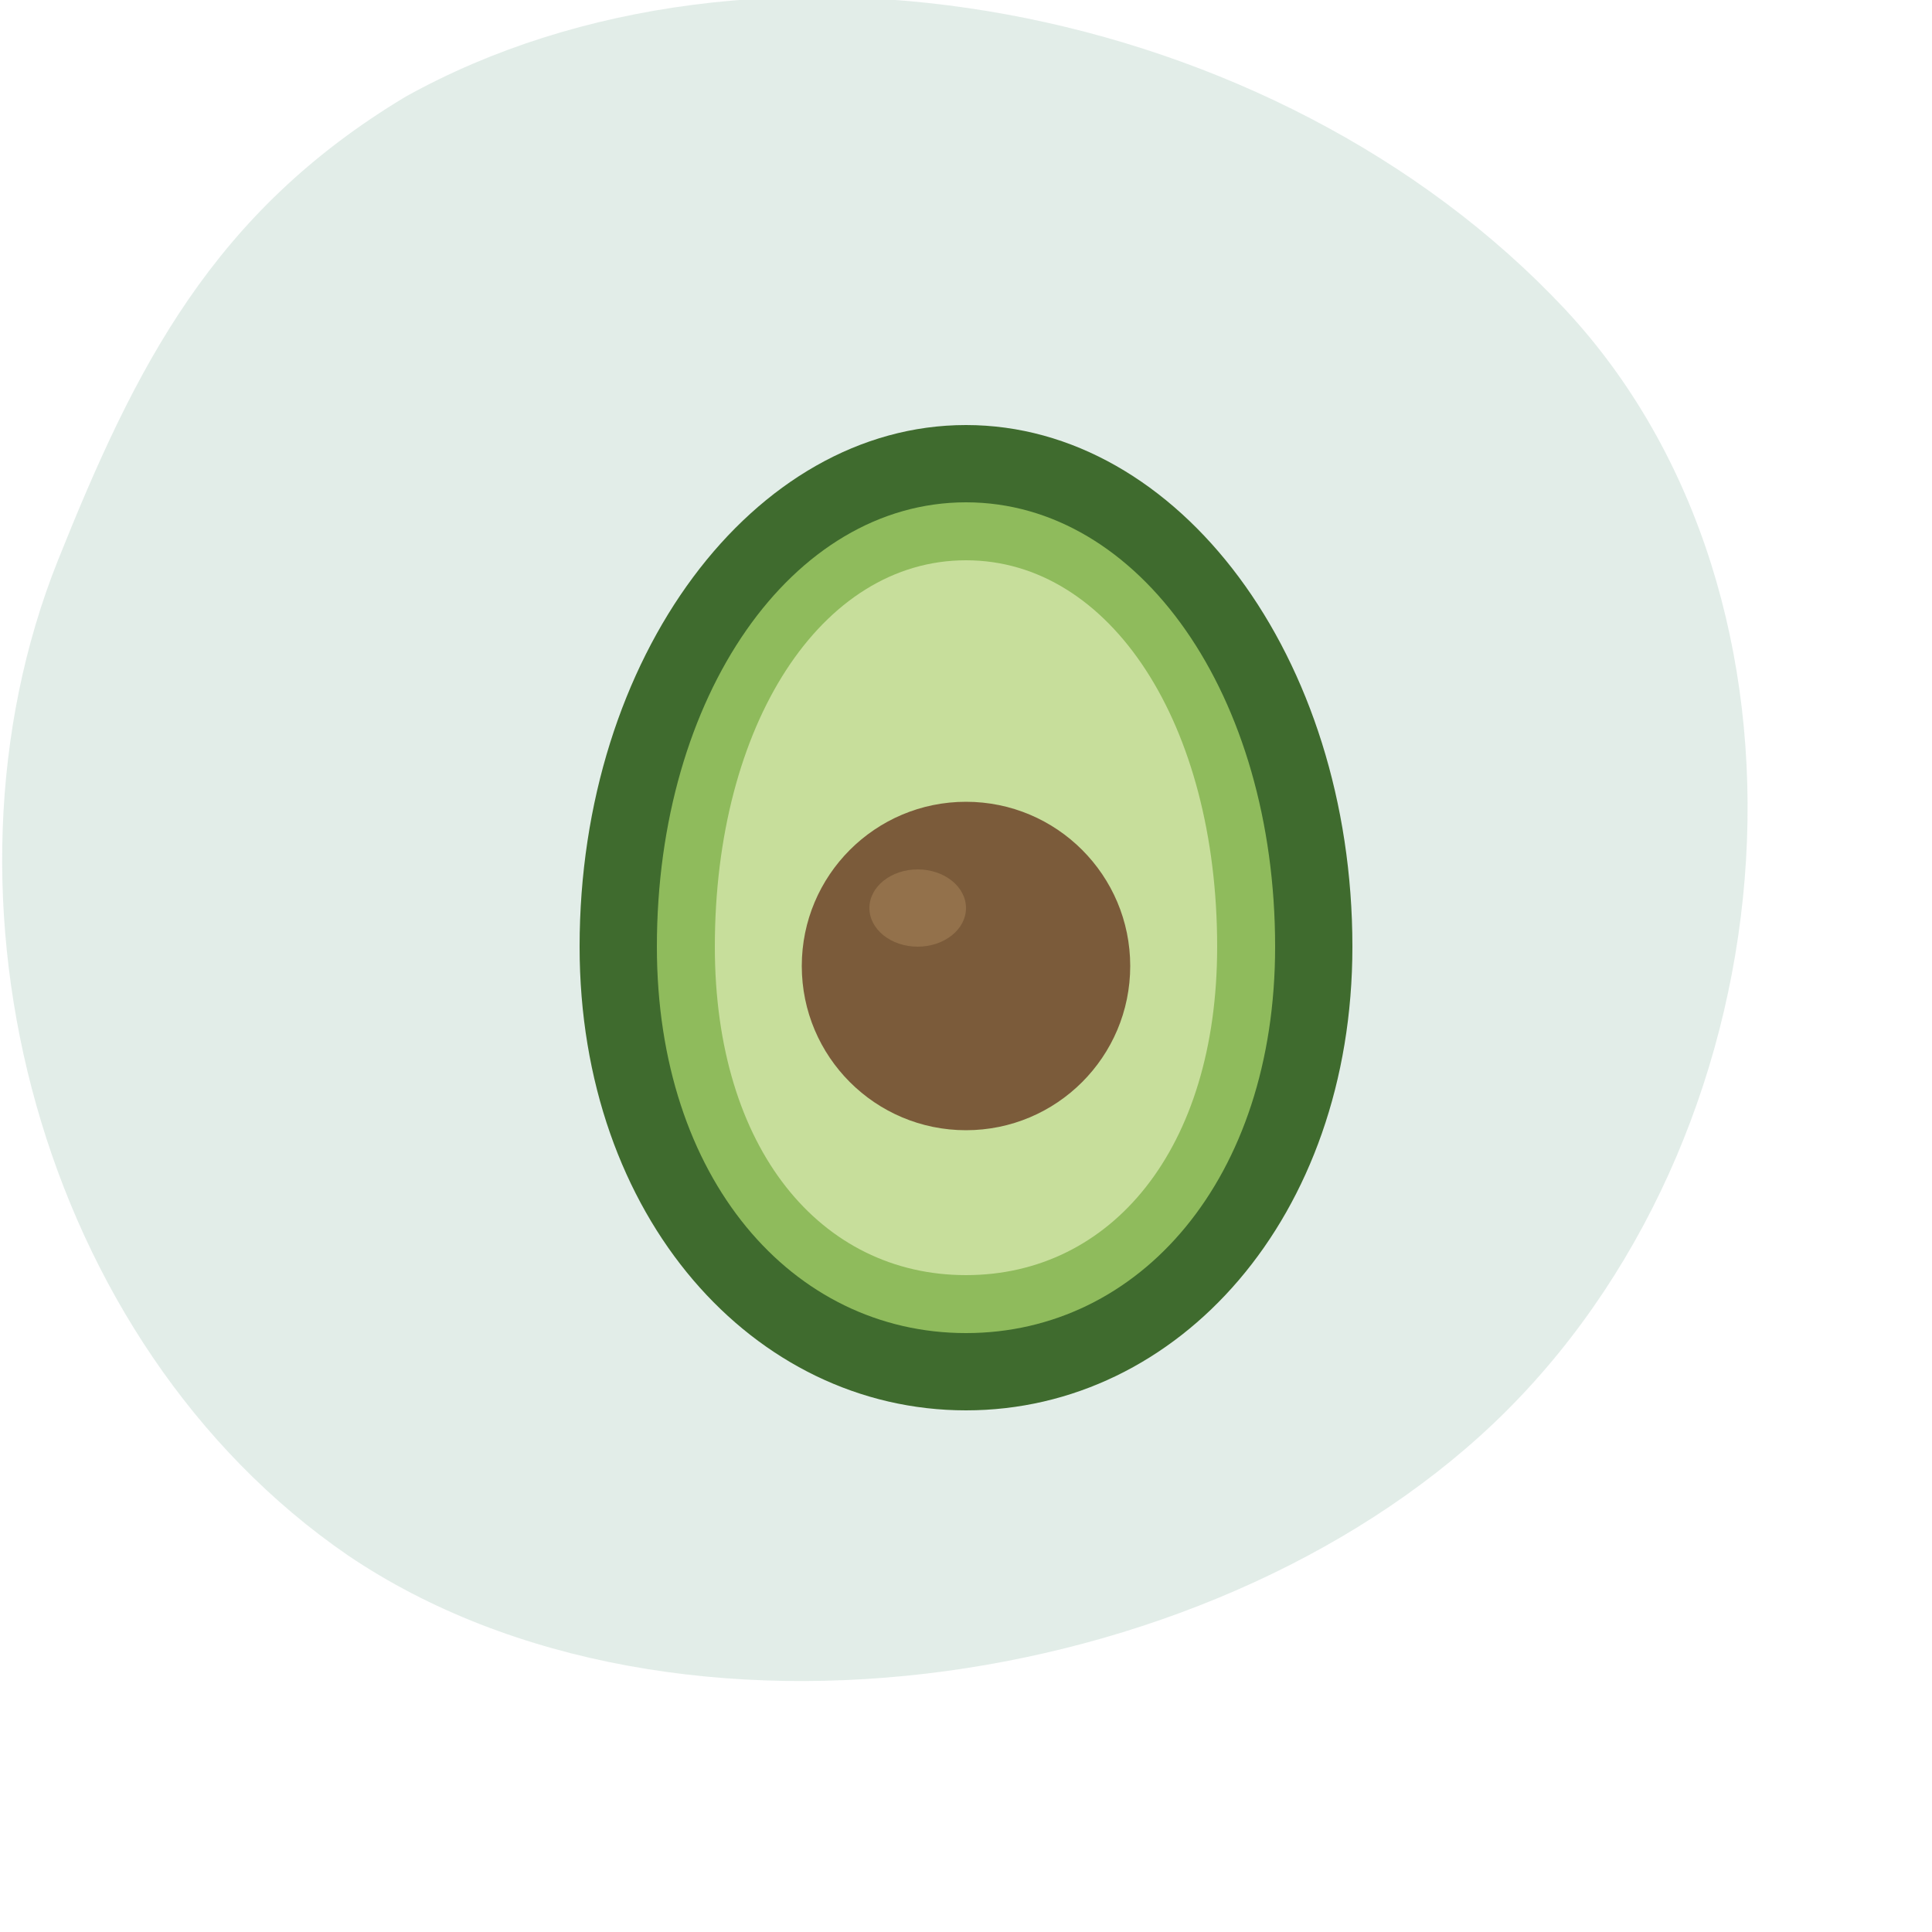
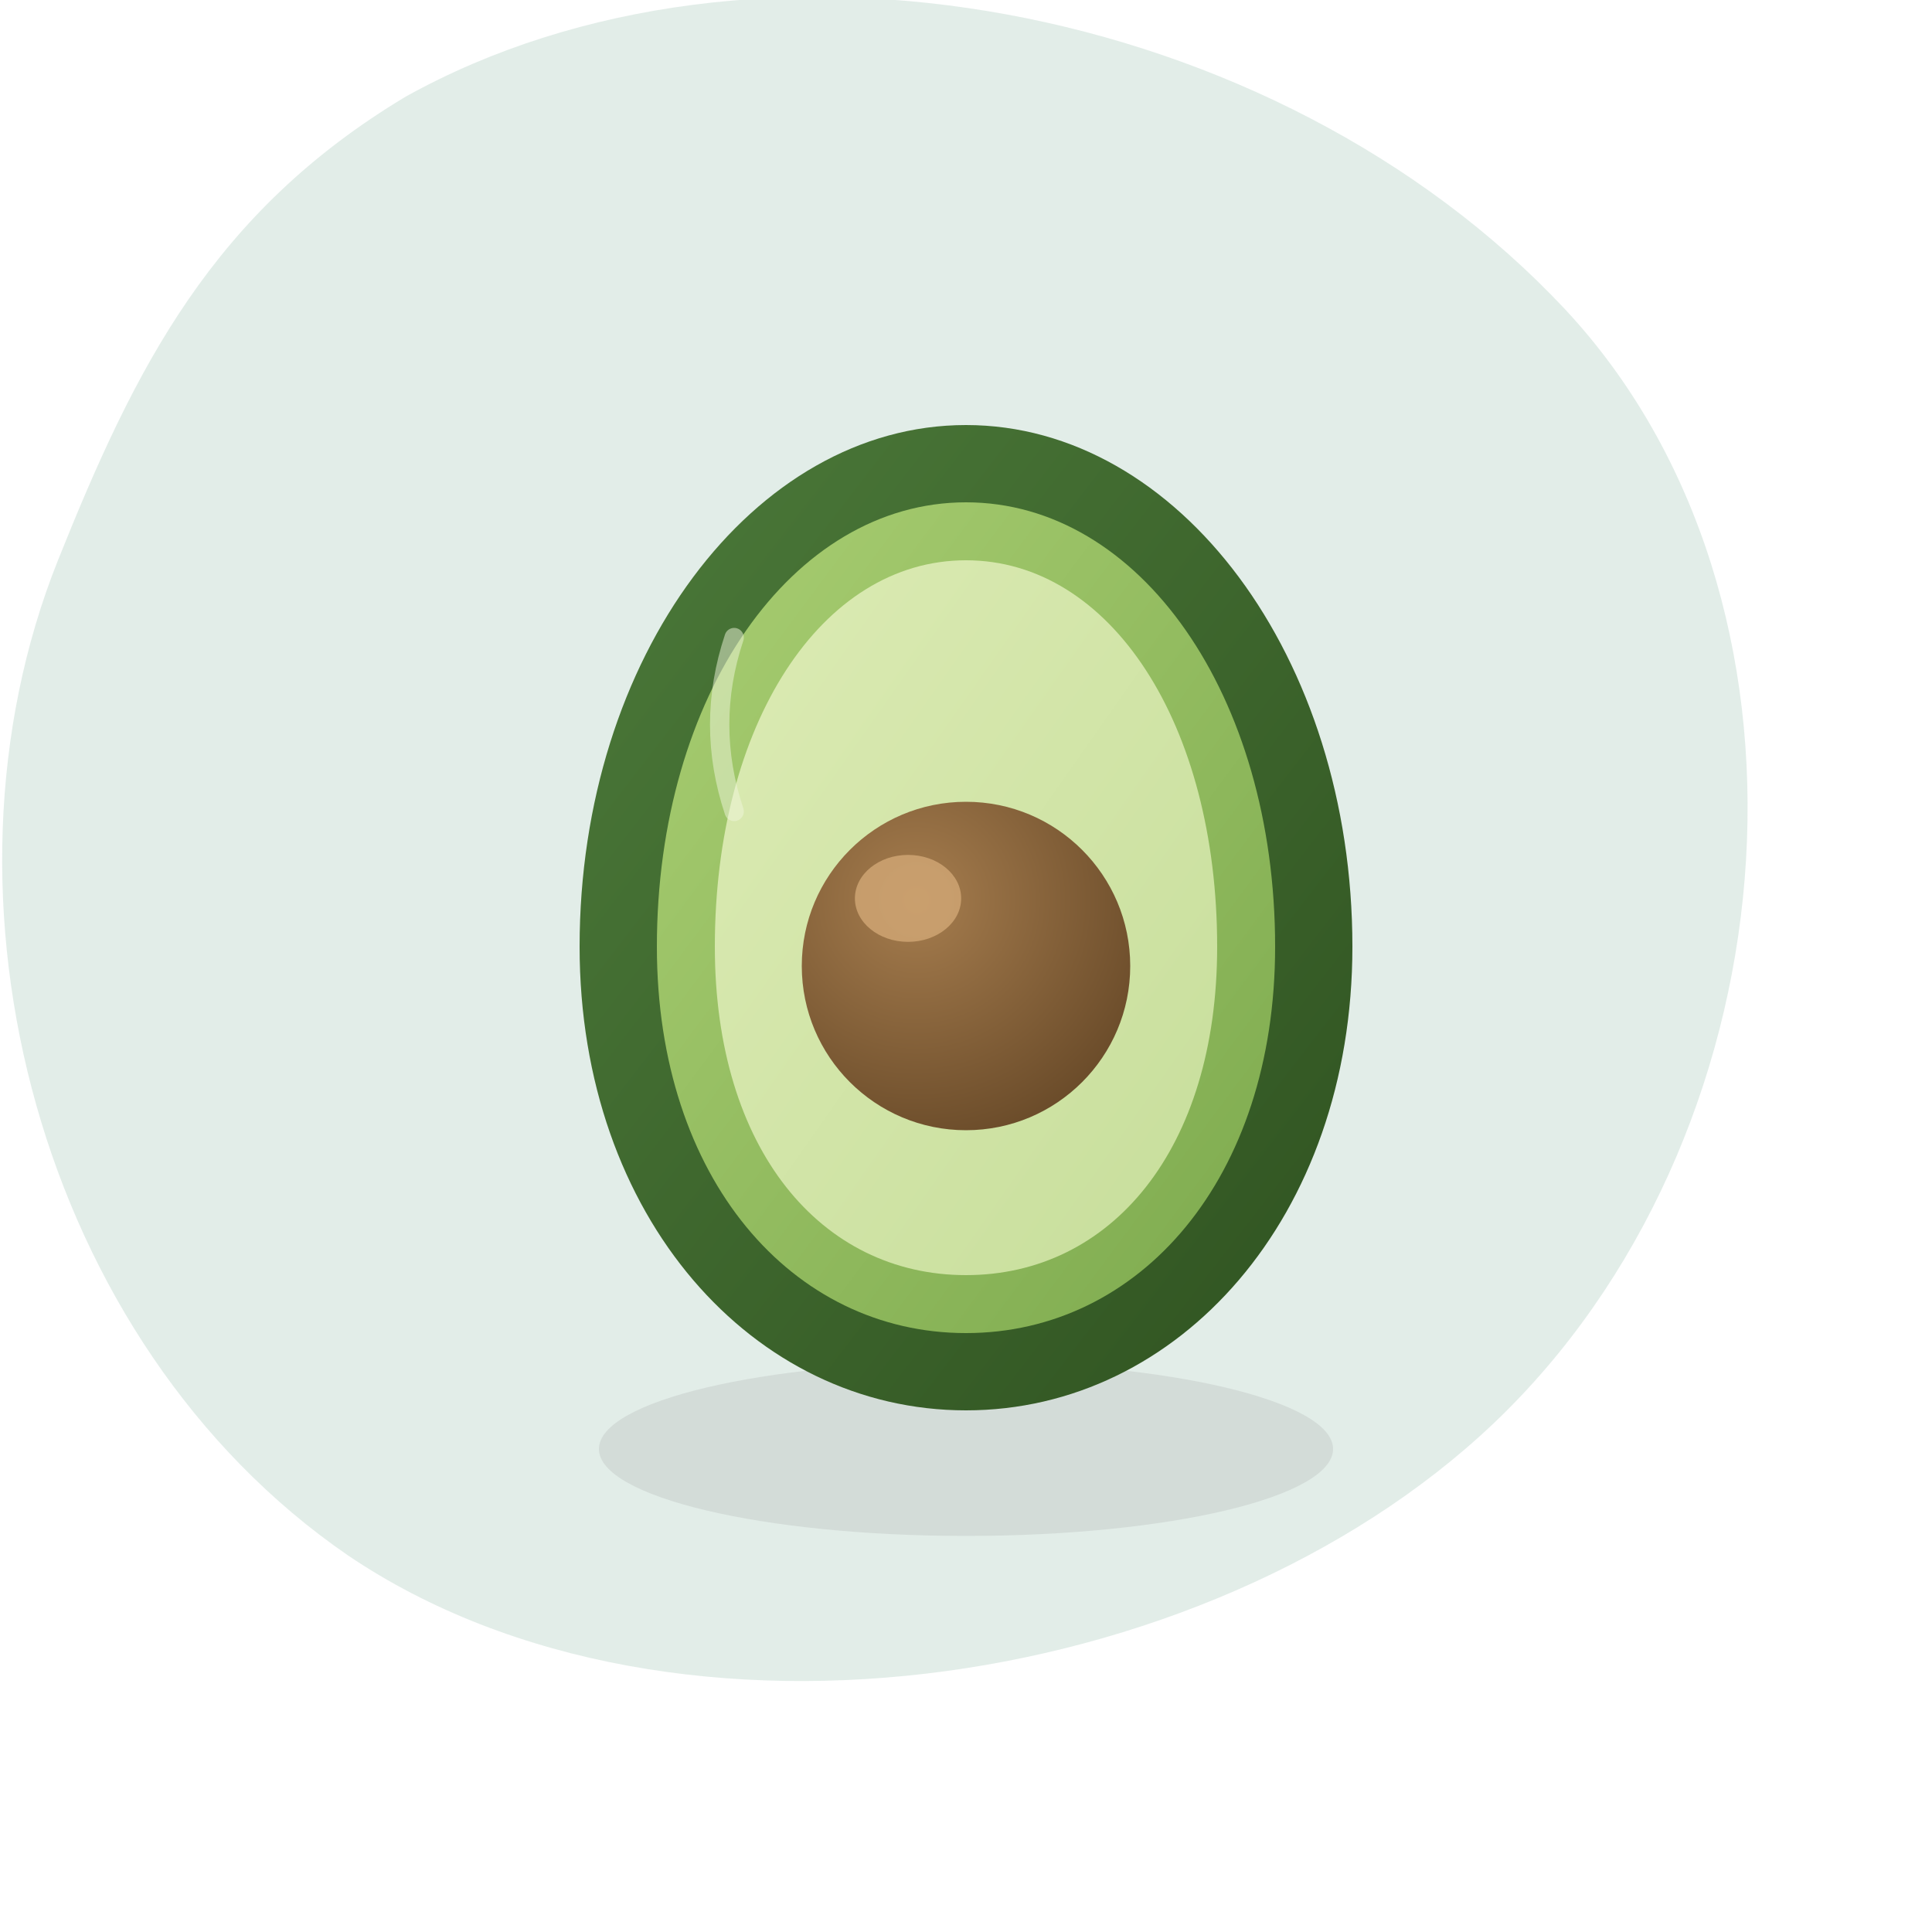
<svg xmlns="http://www.w3.org/2000/svg" viewBox="0 0 200 200" fill="none" aria-hidden="true">
  <path d="M42,10 C78,-10 132,0 162,32 C190,62 186,116 156,146 C127,175 70,184 36,161 C4,139 -8,93 6,58 C14,38 22,22 42,10 Z" fill="#2E7D5B" opacity=".14" />
+   <defs>
+     <linearGradient id="avSkin" x1="0" y1="0" x2="1" y2="1">
+       <stop offset="0" stop-color="#4C7A3A" />
+       <stop offset="1" stop-color="#2F5220" />
+     </linearGradient>
+     <linearGradient id="avFlesh1" x1="0" y1="0" x2="1" y2="1">
+       <stop offset="0" stop-color="#A9CE72" />
+       <stop offset="1" stop-color="#7DAA4E" />
+     </linearGradient>
+     <linearGradient id="avFlesh2" x1="0" y1="0" x2="1" y2="1">
+       <stop offset="0" stop-color="#DCEBB4" />
+       <stop offset="1" stop-color="#C7DE9B" />
+     </linearGradient>
+     <radialGradient id="avPit" cx="35%" cy="30%" r="75%">
+       <stop offset="0" stop-color="#A67D4E" />
+       <stop offset="1" stop-color="#6B4C2A" />
+     </radialGradient>
+   </defs>
+   <ellipse cx="100" cy="150" rx="38" ry="9" fill="#26161F" opacity=".08" />
  <g transform="translate(58,42)">
-     <path d="M42 2C64 2 82 26 82 56C82 84 64 104 42 104C20 104 2 84 2 56C2 26 20 2 42 2Z" fill="#3F6B2E" />
-     <path d="M42 10C60 10 74 30 74 56C74 80 60 96 42 96C24 96 10 80 10 56C10 30 24 10 42 10Z" fill="#8FBB5C" />
-     <path d="M42 16C57 16 68 33 68 56C68 77 57 90 42 90C27 90 16 77 16 56C16 33 27 16 42 16Z" fill="#C7DE9B" />
-     <circle cx="42" cy="58" r="17" fill="#7B5B3A" />
-     <ellipse cx="37" cy="52" rx="5" ry="4" fill="#9C7A52" opacity=".7" />
+     <path d="M42 2C64 2 82 26 82 56C82 84 64 104 42 104C20 104 2 84 2 56C2 26 20 2 42 2Z" fill="url(#avSkin)" />
+     <path d="M42 10C60 10 74 30 74 56C74 80 60 96 42 96C24 96 10 80 10 56C10 30 24 10 42 10Z" fill="url(#avFlesh1)" />
+     <path d="M42 16C57 16 68 33 68 56C68 77 57 90 42 90C27 90 16 77 16 56C16 33 27 16 42 16Z" fill="url(#avFlesh2)" />
+     <circle cx="42" cy="58" r="17" fill="url(#avPit)" />
+     <ellipse cx="36" cy="51" rx="5.5" ry="4.5" fill="#D2A876" opacity=".8" />
+     <path d="M18 24c-2 6-2 12 0 18" stroke="#EFF6DC" stroke-width="2" stroke-linecap="round" opacity=".5" />
  </g>
</svg>
